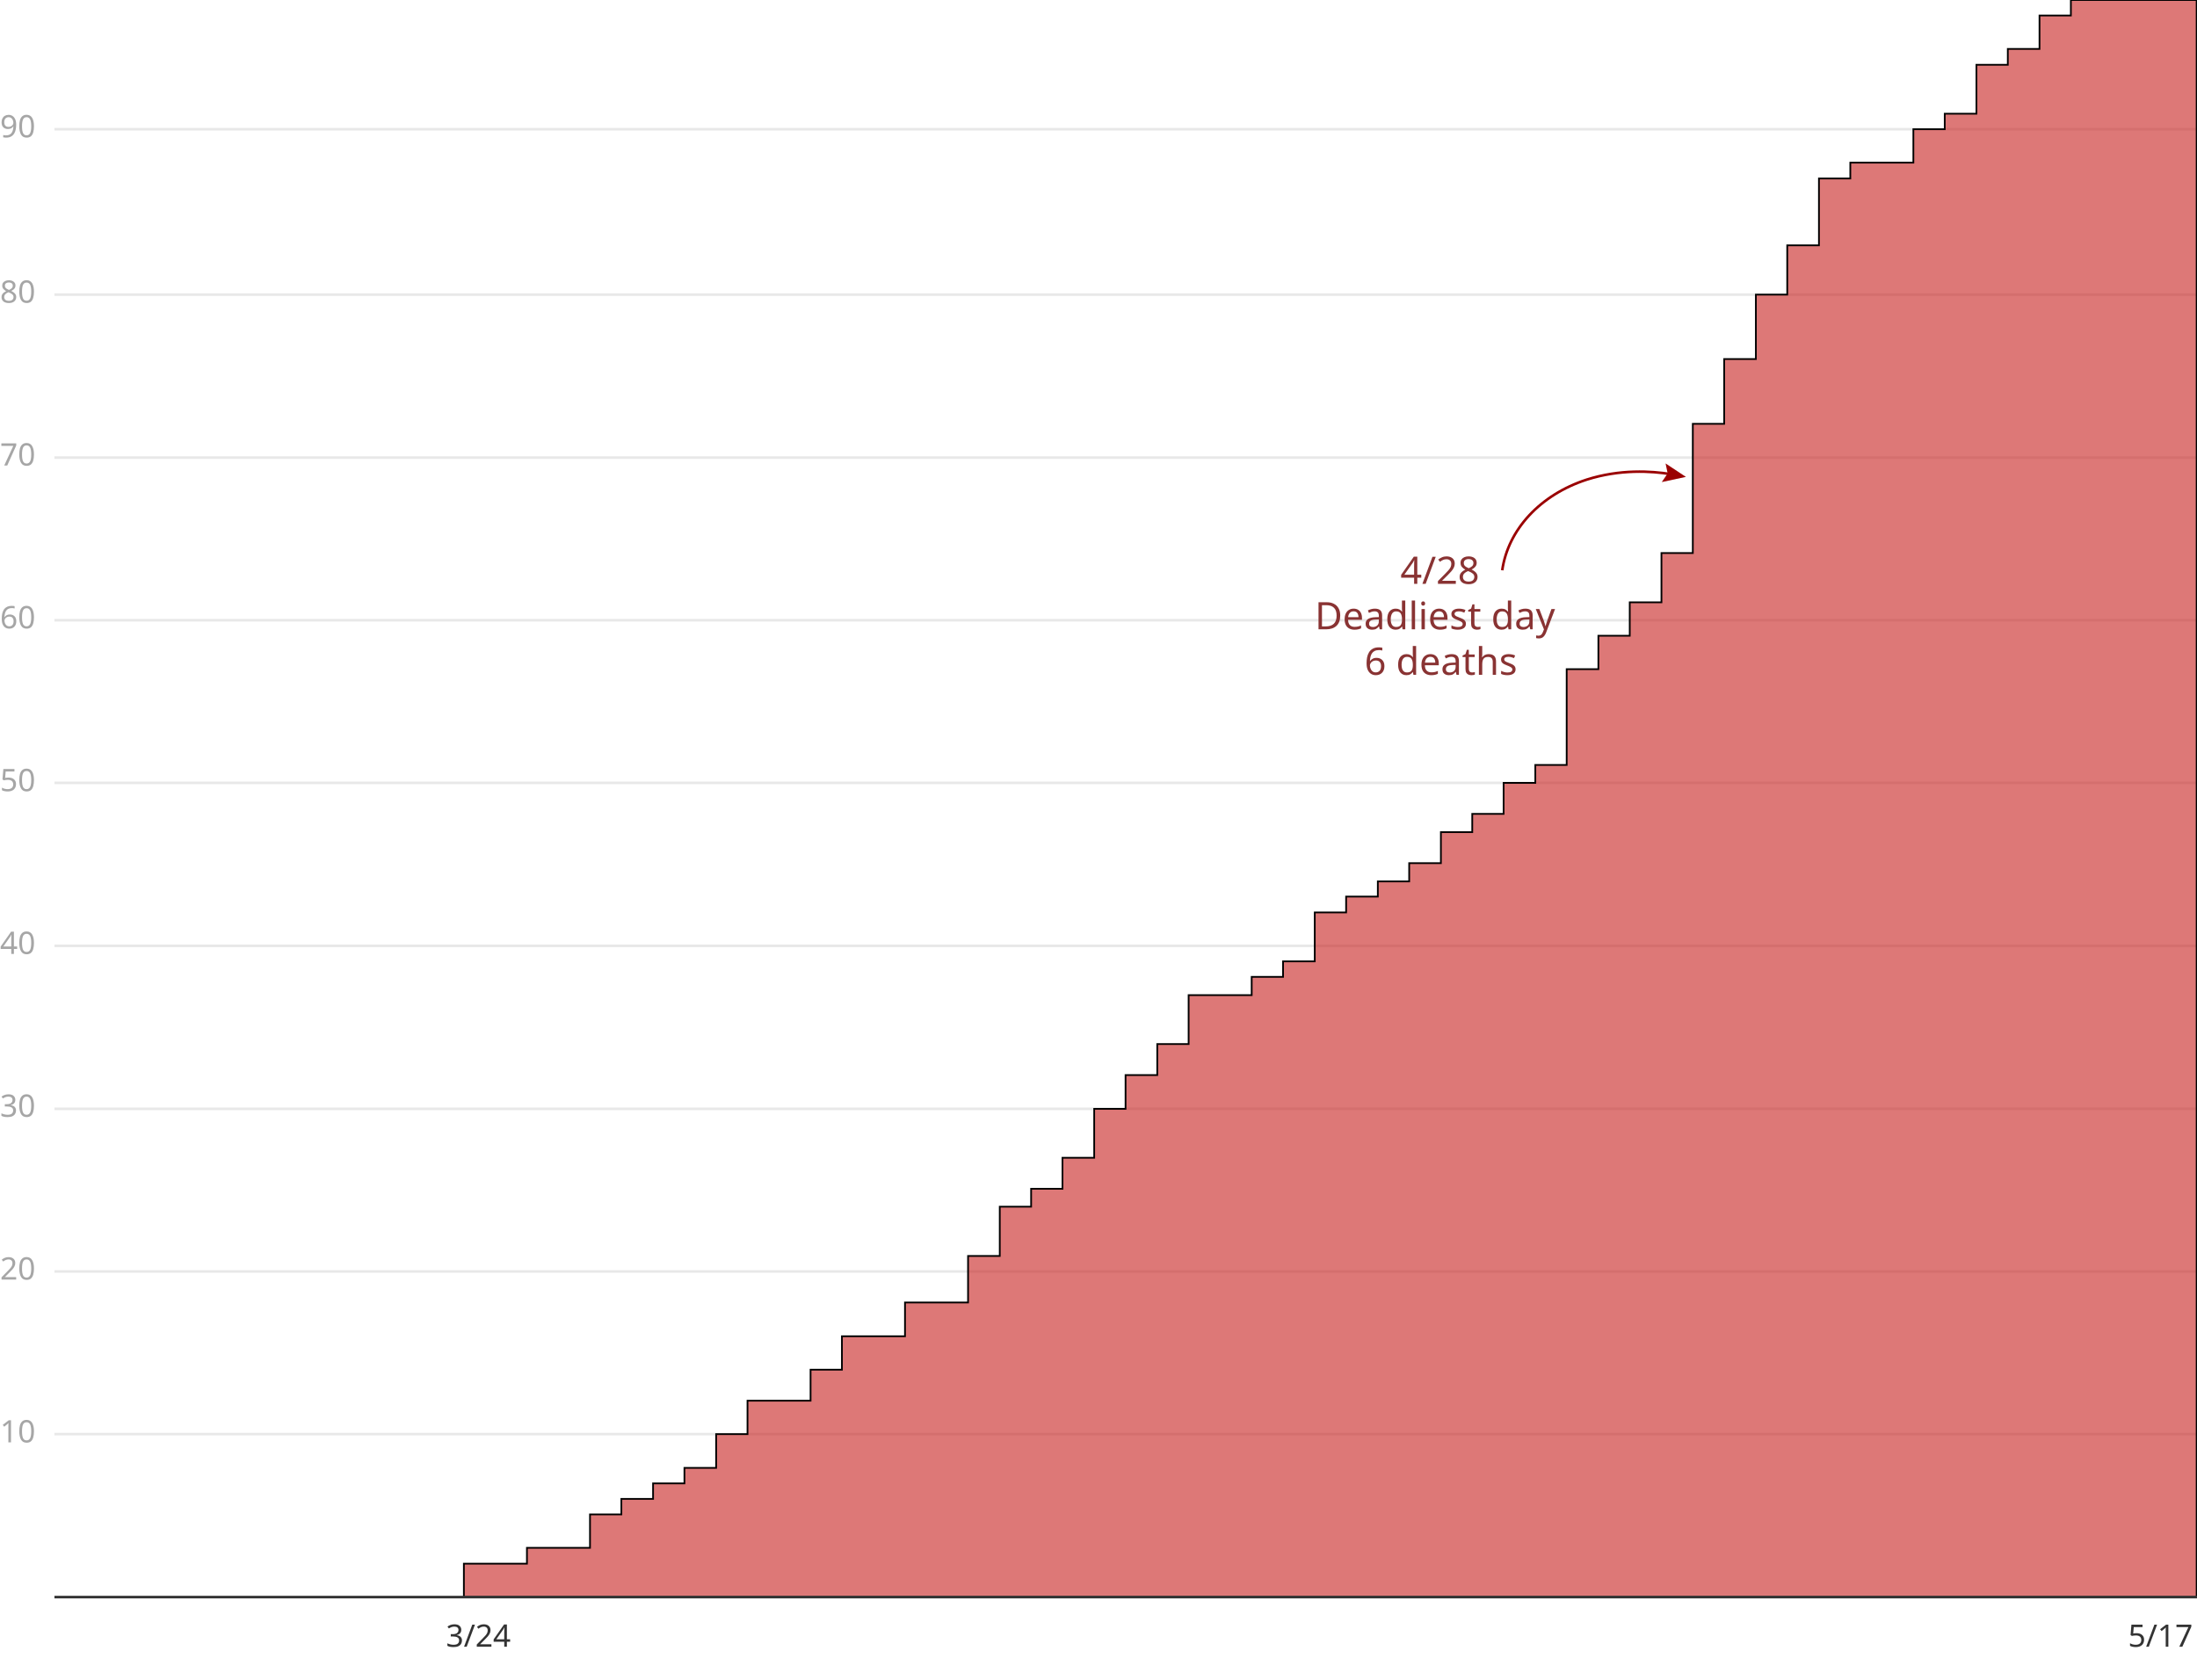
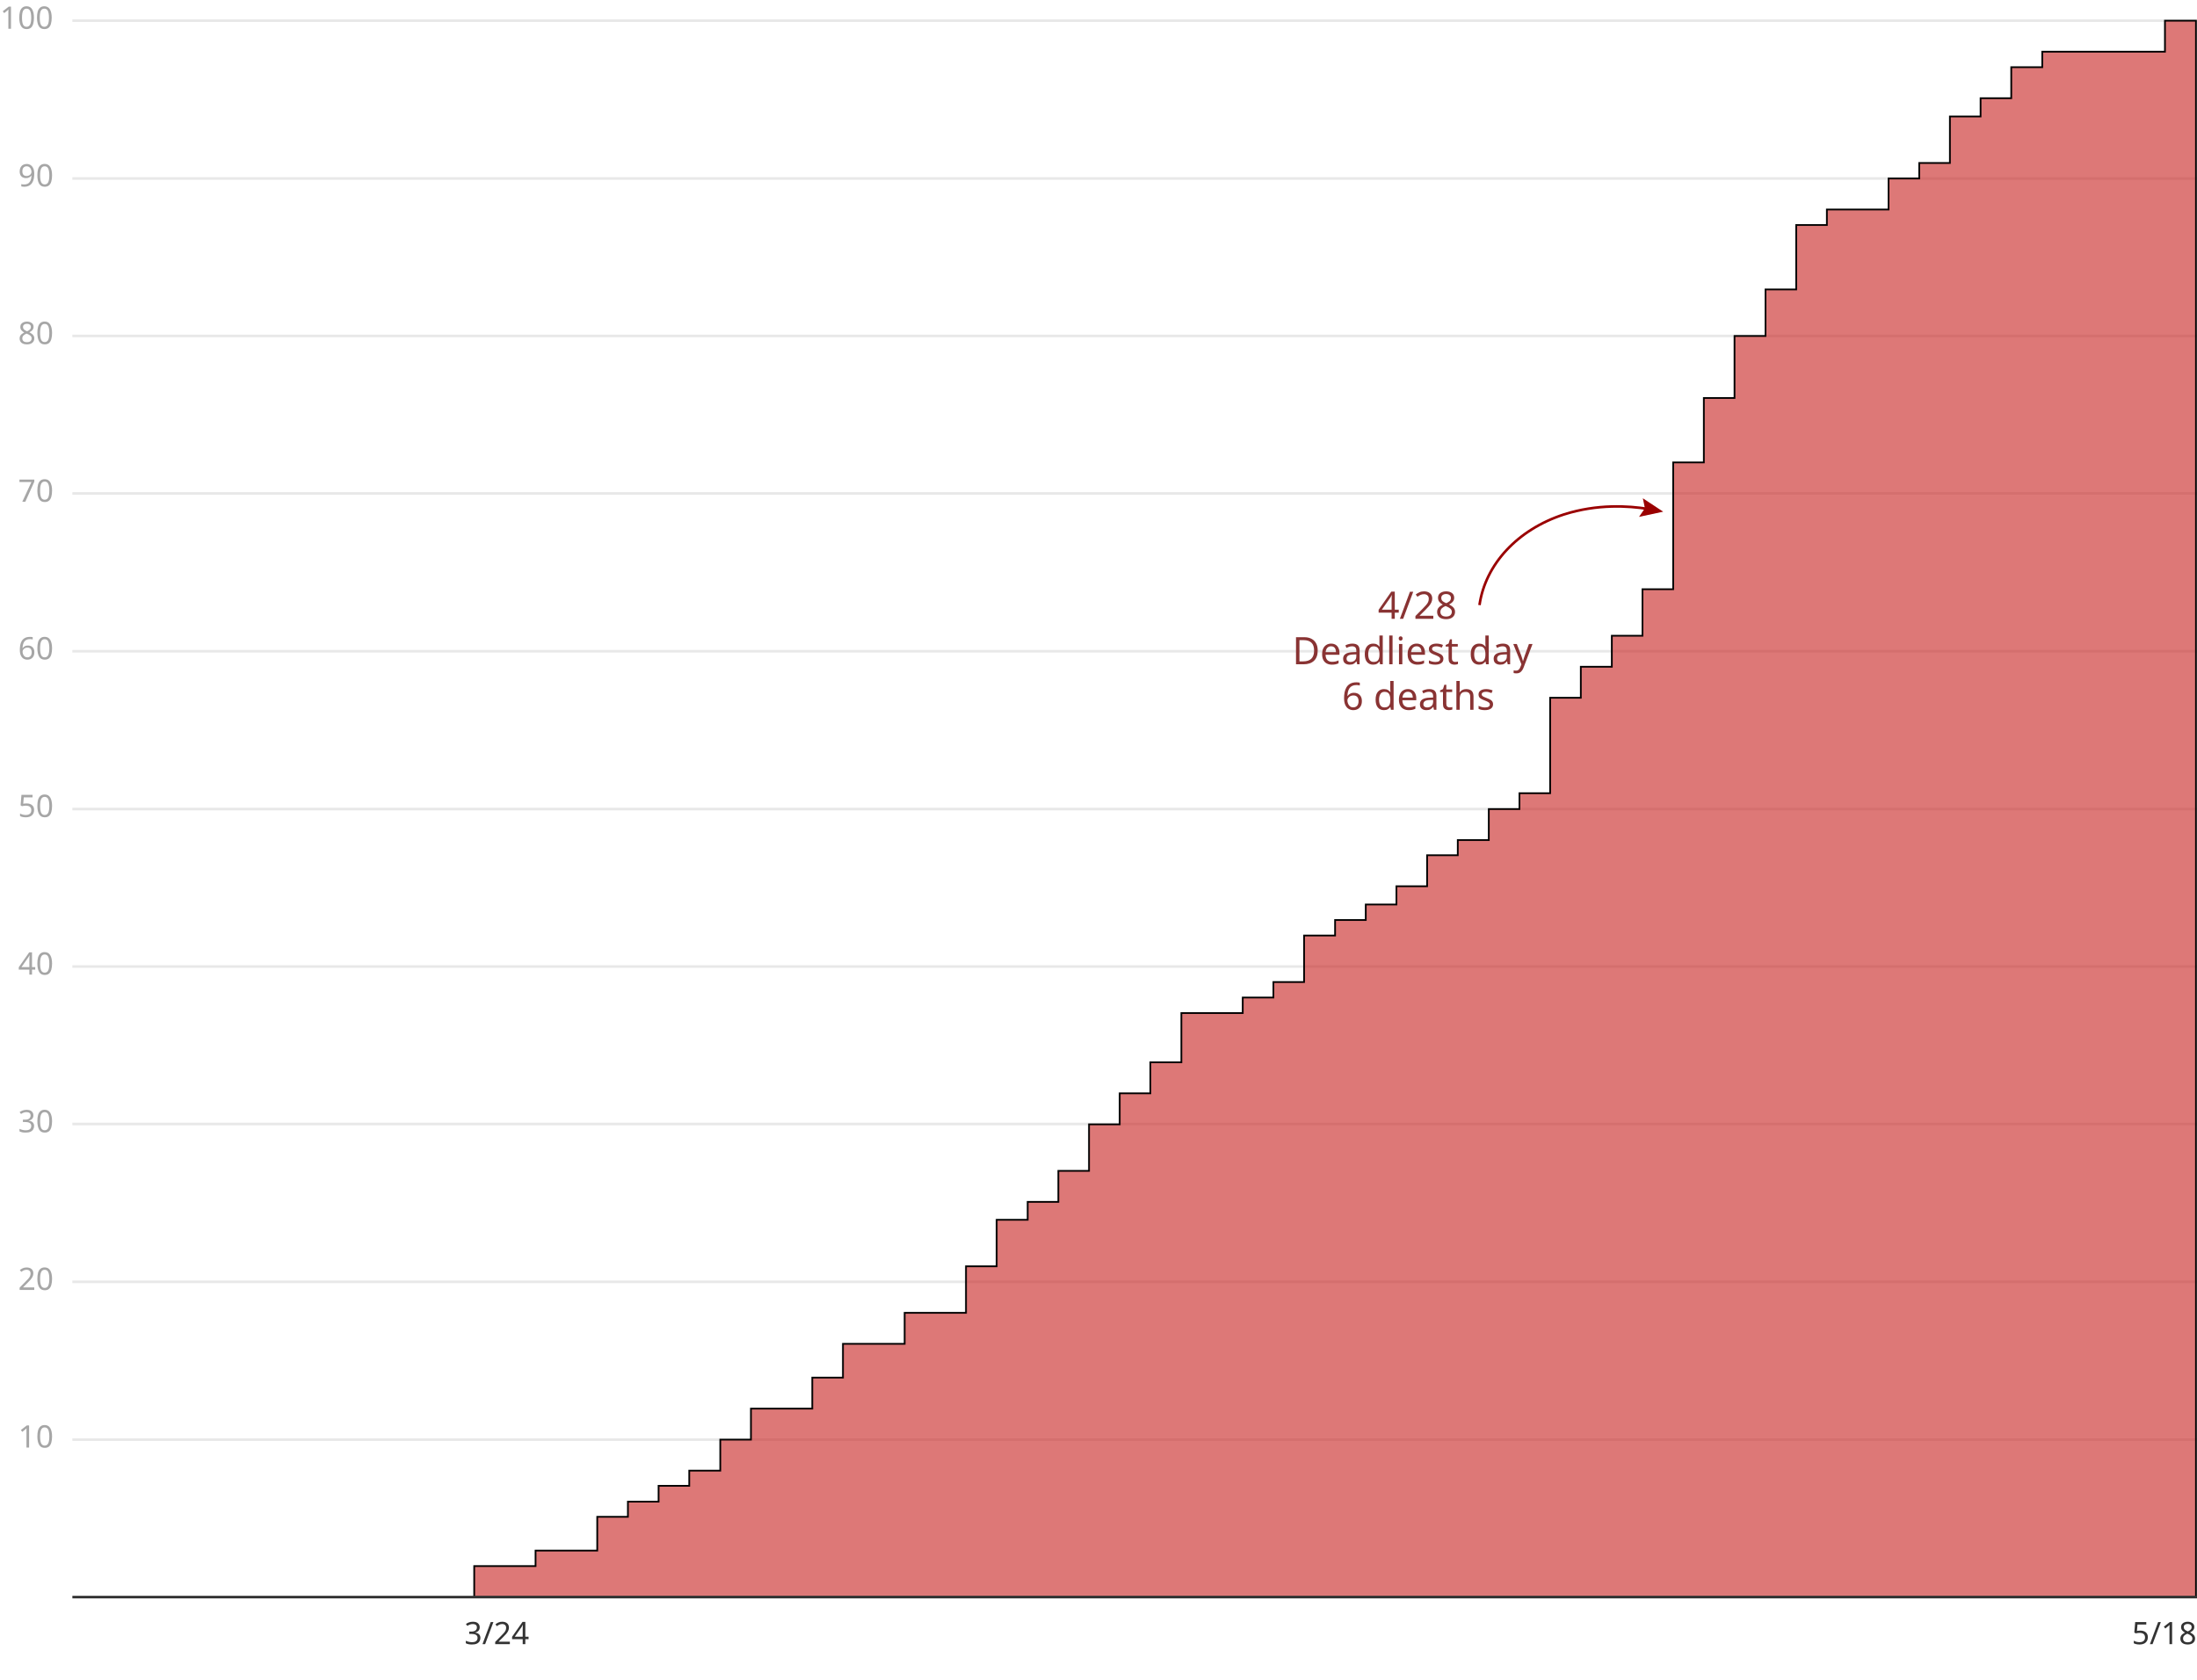
<svg xmlns="http://www.w3.org/2000/svg" xmlns:xlink="http://www.w3.org/1999/xlink" version="1.1" id="Layer_1" x="0px" y="0px" viewBox="0 0 637.5 487.5" style="enable-background:new 0 0 637.5 487.5;" xml:space="preserve">
  <style type="text/css">
	.st0{clip-path:url(#SVGID_2_);}
	.st1{clip-path:url(#SVGID_4_);fill:none;stroke:#E8E8E8;stroke-width:0.75;stroke-miterlimit:10;}
	.st2{clip-path:url(#SVGID_4_);fill:#C71E1D;}
	.st3{clip-path:url(#SVGID_4_);fill:#C71E1D;fill-opacity:0.6;stroke:#000000;stroke-width:0.5;stroke-miterlimit:10;}
	.st4{clip-path:url(#SVGID_4_);fill:none;stroke:#333333;stroke-width:0.75;stroke-miterlimit:10;}
	.st5{fill:#A6A6A6;}
	.st6{font-family:'Roboto-Regular';}
	.st7{font-size:9px;}
	.st8{fill:none;stroke:#9A0000;stroke-width:0.75;stroke-miterlimit:10;}
	.st9{fill:#9A0000;}
	.st10{fill:#893333;}
	.st11{font-family:'ArialMT';}
	.st12{font-size:11px;}
	.st13{font-family:'Arial-BoldMT';}
	.st14{fill:#333333;}
</style>
  <g>
    <defs>
      <rect id="SVGID_1_" width="637.5" height="487.5" />
    </defs>
    <clipPath id="SVGID_2_">
      <use xlink:href="#SVGID_1_" style="overflow:visible;" />
    </clipPath>
    <g class="st0">
      <defs>
        <rect id="SVGID_3_" width="637.5" height="483" />
      </defs>
      <clipPath id="SVGID_4_">
        <use xlink:href="#SVGID_3_" style="overflow:visible;" />
      </clipPath>
-       <line class="st1" x1="15.8" y1="37.5" x2="637.5" y2="37.5" />
-       <line class="st1" x1="15.8" y1="85.5" x2="637.5" y2="85.5" />
-       <line class="st1" x1="15.8" y1="132.8" x2="637.5" y2="132.8" />
-       <line class="st1" x1="15.8" y1="180" x2="637.5" y2="180" />
-       <line class="st1" x1="15.8" y1="227.2" x2="637.5" y2="227.2" />
-       <line class="st1" x1="15.8" y1="274.5" x2="637.5" y2="274.5" />
-       <line class="st1" x1="15.8" y1="321.8" x2="637.5" y2="321.8" />
-       <line class="st1" x1="15.8" y1="369" x2="637.5" y2="369" />
-       <line class="st1" x1="15.8" y1="416.2" x2="637.5" y2="416.2" />
-       <path class="st2" d="M15.8,463.5h9.1H15.8z" />
-       <path class="st2" d="M24.9,463.5H34H24.9z" />
-       <path class="st2" d="M34,463.5h9.1H34z" />
-       <path class="st2" d="M43.2,463.5h9.1H43.2z" />
-       <path class="st2" d="M52.3,463.5h9.1H52.3z" />
-       <path class="st2" d="M61.5,463.5h9.1H61.5z" />
-       <path class="st2" d="M70.6,463.5h9.1H70.6z" />
-       <path class="st2" d="M79.8,463.5h9.1H79.8z" />
-       <path class="st2" d="M88.9,463.5H98H88.9z" />
-       <path class="st2" d="M98,463.5h9.1H98z" />
-       <path class="st2" d="M107.2,463.5h9.1H107.2z" />
-       <path class="st2" d="M116.3,463.5h9.1H116.3z" />
-       <path class="st2" d="M125.5,463.5h9.1H125.5z" />
-       <polygon class="st3" points="628.2,0 619.2,0 619.1,0 610.1,0 600.9,0 600.9,4.5 591.8,4.5 591.8,14.2 582.6,14.2 582.6,18.8     573.5,18.8 573.5,33 564.3,33 564.3,37.5 555.2,37.5 555.2,47.2 546.1,47.2 536.9,47.2 536.9,51.8 527.8,51.8 527.8,71.2     518.6,71.2 518.6,85.5 509.5,85.5 509.5,104.2 500.3,104.2 500.3,123 491.2,123 491.2,160.5 482.1,160.5 482.1,174.8 472.9,174.8     472.9,184.5 463.8,184.5 463.8,194.2 454.6,194.2 454.6,222 445.5,222 445.5,227.2 436.3,227.2 436.3,236.2 427.2,236.2     427.2,241.5 418.1,241.5 418.1,250.5 408.9,250.5 408.9,255.8 399.8,255.8 399.8,260.2 390.6,260.2 390.6,264.8 381.5,264.8     381.5,279 372.3,279 372.3,283.5 363.2,283.5 363.2,288.8 354.1,288.8 344.9,288.8 344.9,303 335.8,303 335.8,312 326.6,312     326.6,321.8 317.5,321.8 317.5,336 308.3,336 308.3,345 299.2,345 299.2,350.2 290.1,350.2 290.1,364.5 280.9,364.5 280.9,378     271.8,378 271.8,378 262.6,378 262.6,387.8 253.5,387.8 244.3,387.8 244.3,397.5 235.2,397.5 235.2,406.5 226,406.5 226,406.5     216.9,406.5 216.9,416.2 207.8,416.2 207.8,426 198.6,426 198.6,430.5 189.5,430.5 189.5,435 180.3,435 180.3,439.5 171.2,439.5     171.2,449.2 162,449.2 152.9,449.2 152.9,453.8 143.8,453.8 134.6,453.8 134.6,463.5 143.8,463.5 152.9,463.5 162,463.5     171.2,463.5 180.3,463.5 180.3,463.5 189.5,463.5 189.5,463.5 198.6,463.5 207.8,463.5 216.9,463.5 226,463.5 226,463.5     235.2,463.5 235.2,463.5 244.3,463.5 253.5,463.5 262.6,463.5 271.8,463.5 271.8,463.5 280.9,463.5 280.9,463.5 290.1,463.5     299.2,463.5 308.3,463.5 317.5,463.5 326.6,463.5 326.6,463.5 335.8,463.5 335.8,463.5 344.9,463.5 354.1,463.5 363.2,463.5     372.3,463.5 381.5,463.5 381.5,463.5 390.6,463.5 390.6,463.5 399.8,463.5 408.9,463.5 418.1,463.5 427.2,463.5 427.2,463.5     436.3,463.5 436.3,463.5 445.5,463.5 454.6,463.5 463.8,463.5 472.9,463.5 482.1,463.5 482.1,463.5 491.2,463.5 491.2,463.5     500.3,463.5 509.5,463.5 518.6,463.5 527.8,463.5 536.9,463.5 546.1,463.5 555.2,463.5 564.3,463.5 564.4,463.5 573.5,463.5     582.6,463.5 591.8,463.5 600.9,463.5 610.1,463.5 619.1,463.5 619.2,463.5 628.2,463.5 637.4,463.5 637.4,0   " />
-       <line class="st4" x1="15.8" y1="463.5" x2="637.5" y2="463.5" />
+       <line class="st1" x1="21" y1="6" x2="637.5" y2="6" />
+       <line class="st1" x1="21" y1="51.8" x2="637.5" y2="51.8" />
+       <line class="st1" x1="21" y1="97.5" x2="637.5" y2="97.5" />
+       <line class="st1" x1="21" y1="143.2" x2="637.5" y2="143.2" />
+       <line class="st1" x1="21" y1="189" x2="637.5" y2="189" />
+       <line class="st1" x1="21" y1="234.8" x2="637.5" y2="234.8" />
+       <line class="st1" x1="21" y1="280.5" x2="637.5" y2="280.5" />
+       <line class="st1" x1="21" y1="326.2" x2="637.5" y2="326.2" />
+       <line class="st1" x1="21" y1="372" x2="637.5" y2="372" />
+       <line class="st1" x1="21" y1="417.8" x2="637.5" y2="417.8" />
+       <path class="st2" d="M21,463.5h8.9H21z" />
+       <path class="st2" d="M29.9,463.5h8.9H29.9z" />
+       <path class="st2" d="M38.9,463.5h8.9H38.9z" />
+       <path class="st2" d="M47.8,463.5h8.9H47.8z" />
+       <path class="st2" d="M56.7,463.5h8.9H56.7z" />
+       <path class="st2" d="M65.7,463.5h8.9H65.7z" />
+       <path class="st2" d="M74.6,463.5h8.9H74.6z" />
+       <path class="st2" d="M83.5,463.5h8.9H83.5z" />
+       <path class="st2" d="M92.5,463.5h8.9H92.5z" />
+       <path class="st2" d="M101.4,463.5h8.9H101.4z" />
+       <path class="st2" d="M110.3,463.5h8.9H110.3z" />
+       <path class="st2" d="M119.3,463.5h8.9H119.3z" />
+       <path class="st2" d="M128.2,463.5h8.9H128.2z" />
+       <polygon class="st3" points="628.2,6 628.2,15 619.3,15 610.4,15 610.4,15 601.5,15 592.6,15 592.6,19.5 583.6,19.5 583.6,28.5     574.7,28.5 574.7,33.8 565.8,33.8 565.8,47.3 556.9,47.3 556.9,51.8 548,51.8 548,60.8 539.1,60.8 539,60.8 530.1,60.8     530.1,65.3 521.2,65.3 521.2,84 512.3,84 512.3,97.5 503.3,97.5 503.3,115.5 494.4,115.5 494.4,134.2 485.5,134.2 485.5,171     476.6,171 476.6,184.5 467.7,184.5 467.7,193.5 458.7,193.5 458.7,202.5 449.8,202.5 449.8,230.2 440.9,230.2 440.9,234.8     432,234.8 432,243.8 423,243.8 423,248.2 414.1,248.2 414.1,257.2 405.2,257.2 405.2,262.5 396.3,262.5 396.3,267 387.4,267     387.4,271.5 378.4,271.5 378.4,285 369.5,285 369.5,289.5 360.6,289.5 360.6,294 351.7,294 351.7,294 342.8,294 342.8,308.3     333.8,308.3 333.8,317.3 324.9,317.3 324.9,326.3 316,326.3 316,339.8 307.1,339.8 307.1,348.8 298.2,348.8 298.2,354 289.2,354     289.2,367.5 280.3,367.5 280.3,381 271.4,381 271.4,381 262.5,381 262.5,390 253.6,390 253.5,390 244.6,390 244.6,399.8     235.7,399.8 235.7,408.8 226.8,408.8 217.9,408.8 217.9,417.8 209,417.8 209,426.8 200,426.8 200,431.2 191.1,431.2 191.1,435.8     182.2,435.8 182.2,440.2 173.3,440.2 173.3,450 164.4,450 164.3,450 155.4,450 155.4,454.5 146.5,454.5 146.5,454.5 137.6,454.5     137.6,463.5 146.5,463.5 146.5,463.5 155.4,463.5 164.3,463.5 164.4,463.5 173.3,463.5 182.2,463.5 182.2,463.5 191.1,463.5     200,463.5 200,463.5 209,463.5 217.9,463.5 217.9,463.5 226.8,463.5 235.7,463.5 235.7,463.5 244.6,463.5 253.5,463.5     253.6,463.5 262.5,463.5 271.4,463.5 271.4,463.5 280.3,463.5 289.2,463.5 289.2,463.5 298.2,463.5 307.1,463.5 307.1,463.5     316,463.5 324.9,463.5 324.9,463.5 333.8,463.5 342.8,463.5 351.7,463.5 351.7,463.5 360.6,463.5 369.5,463.5 369.5,463.5     378.4,463.5 387.4,463.5 387.4,463.5 396.3,463.5 405.2,463.5 405.2,463.5 414.1,463.5 423,463.5 423.1,463.5 432,463.5     440.9,463.5 440.9,463.5 449.8,463.5 458.7,463.5 458.7,463.5 467.7,463.5 476.6,463.5 476.6,463.5 485.5,463.5 494.4,463.5     494.4,463.5 503.3,463.5 512.3,463.5 521.2,463.5 521.2,463.5 530.1,463.5 539,463.5 539.1,463.5 548,463.5 556.9,463.5     556.9,463.5 565.8,463.5 574.7,463.5 574.8,463.5 583.6,463.5 592.6,463.5 592.6,463.5 601.5,463.5 610.4,463.5 610.4,463.5     619.3,463.5 628.2,463.5 628.3,463.5 637.2,463.5 637.2,6   " />
+       <line class="st4" x1="21" y1="463.5" x2="637.5" y2="463.5" />
    </g>
    <g class="st0">
-       <text transform="matrix(1 0 0 1 5.859375e-03 418.5996)" class="st5 st6 st7">10</text>
+       <text transform="matrix(1 0 0 1 5.2559 420.0996)" class="st5 st6 st7">10</text>
    </g>
    <g class="st0">
-       <text transform="matrix(1 0 0 1 5.859375e-03 371.3496)" class="st5 st6 st7">20</text>
+       <text transform="matrix(1 0 0 1 5.2559 374.3496)" class="st5 st6 st7">20</text>
    </g>
    <g class="st0">
-       <text transform="matrix(1 0 0 1 5.859375e-03 324.0996)" class="st5 st6 st7">30</text>
+       <text transform="matrix(1 0 0 1 5.2559 328.5996)" class="st5 st6 st7">30</text>
    </g>
    <g class="st0">
-       <text transform="matrix(1 0 0 1 5.859375e-03 276.8496)" class="st5 st6 st7">40</text>
+       <text transform="matrix(1 0 0 1 5.2559 282.8496)" class="st5 st6 st7">40</text>
    </g>
    <g class="st0">
-       <text transform="matrix(1 0 0 1 5.859375e-03 229.5996)" class="st5 st6 st7">50</text>
+       <text transform="matrix(1 0 0 1 5.2559 237.0996)" class="st5 st6 st7">50</text>
    </g>
    <g class="st0">
-       <text transform="matrix(1 0 0 1 5.859375e-03 182.3496)" class="st5 st6 st7">60</text>
+       <text transform="matrix(1 0 0 1 5.2559 191.3496)" class="st5 st6 st7">60</text>
    </g>
    <g class="st0">
-       <text transform="matrix(1 0 0 1 5.859375e-03 135.0996)" class="st5 st6 st7">70</text>
+       <text transform="matrix(1 0 0 1 5.2559 145.5996)" class="st5 st6 st7">70</text>
    </g>
    <g class="st0">
-       <text transform="matrix(1 0 0 1 5.859375e-03 87.8496)" class="st5 st6 st7">80</text>
+       <text transform="matrix(1 0 0 1 5.2559 99.8496)" class="st5 st6 st7">80</text>
    </g>
    <g class="st0">
-       <text transform="matrix(1 0 0 1 5.859375e-03 39.8496)" class="st5 st6 st7">90</text>
+       <text transform="matrix(1 0 0 1 5.2559 54.0996)" class="st5 st6 st7">90</text>
+     </g>
+     <g class="st0">
+       <text transform="matrix(1 0 0 1 2.929688e-03 8.3496)" class="st5 st6 st7">100</text>
    </g>
  </g>
  <g>
    <g>
-       <path class="st8" d="M435.9,165.5c1.7-11.8,11-21.9,24.5-26.3c9.7-3.1,18.8-2.5,24.4-1.6" />
+       <path class="st8" d="M429.3,175.6c1.7-11.8,11-21.9,24.5-26.3c9.7-3.1,18.8-2.5,24.4-1.6" />
      <g>
-         <polygon class="st9" points="482.2,139.9 483.9,137.4 483.3,134.5 489.2,138.4    " />
+         <polygon class="st9" points="475.6,150 477.3,147.5 476.7,144.6 482.6,148.5    " />
      </g>
    </g>
  </g>
-   <text transform="matrix(1 0 0 1 406.3312 169.438)" class="st10 st11 st12">4/28</text>
-   <text transform="matrix(1 0 0 1 381.5311 182.6377)" class="st10 st13 st12">Deadliest day</text>
-   <text transform="matrix(1 0 0 1 395.931 195.8379)" class="st10 st11 st12">6 deaths</text>
+   <text transform="matrix(1 0 0 1 399.7985 179.5846)" class="st10 st11 st12">4/28</text>
+   <text transform="matrix(1 0 0 1 374.9984 192.7843)" class="st10 st13 st12">Deadliest day</text>
+   <text transform="matrix(1 0 0 1 389.3983 205.9845)" class="st10 st11 st12">6 deaths</text>
  <g>
-     <text transform="matrix(1 0 0 1 129.409 477.9096)" class="st14 st6 st7">3/24</text>
+     <text transform="matrix(1 0 0 1 134.7588 477.1636)" class="st14 st6 st7">3/24</text>
  </g>
  <g>
-     <text transform="matrix(1 0 0 1 617.5041 477.9097)" class="st14 st6 st7">5/17</text>
+     <text transform="matrix(1 0 0 1 618.5941 477.1631)" class="st14 st6 st7">5/18</text>
  </g>
</svg>
